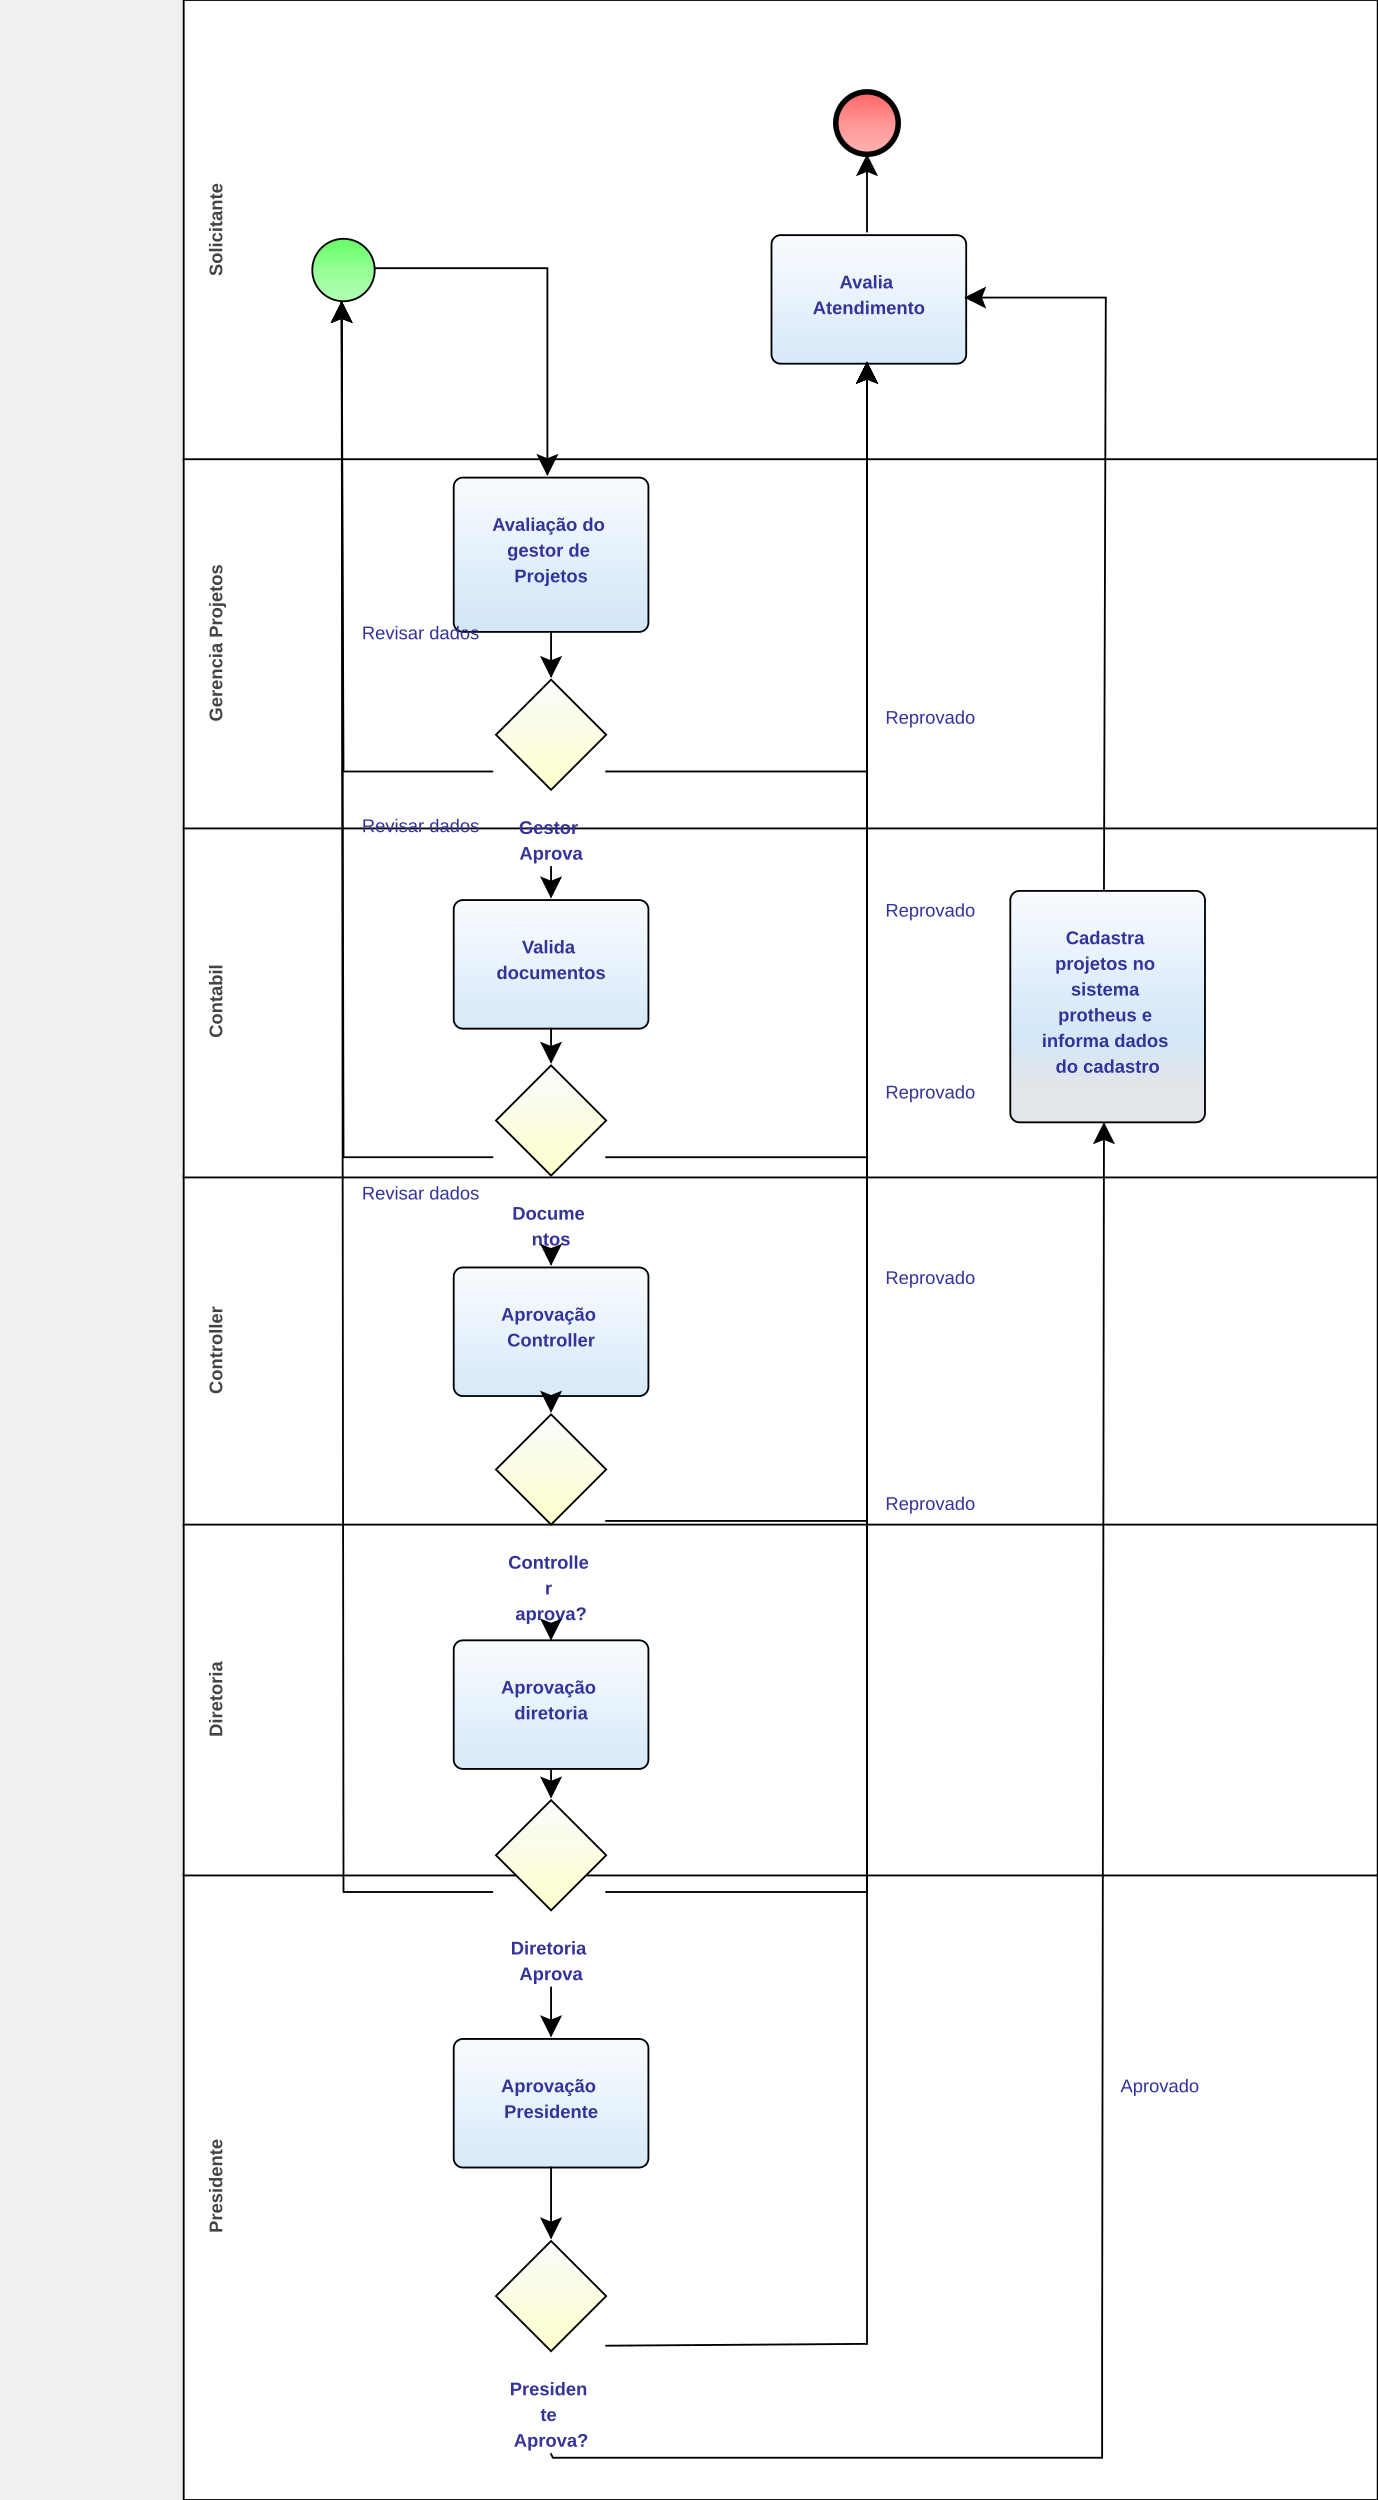
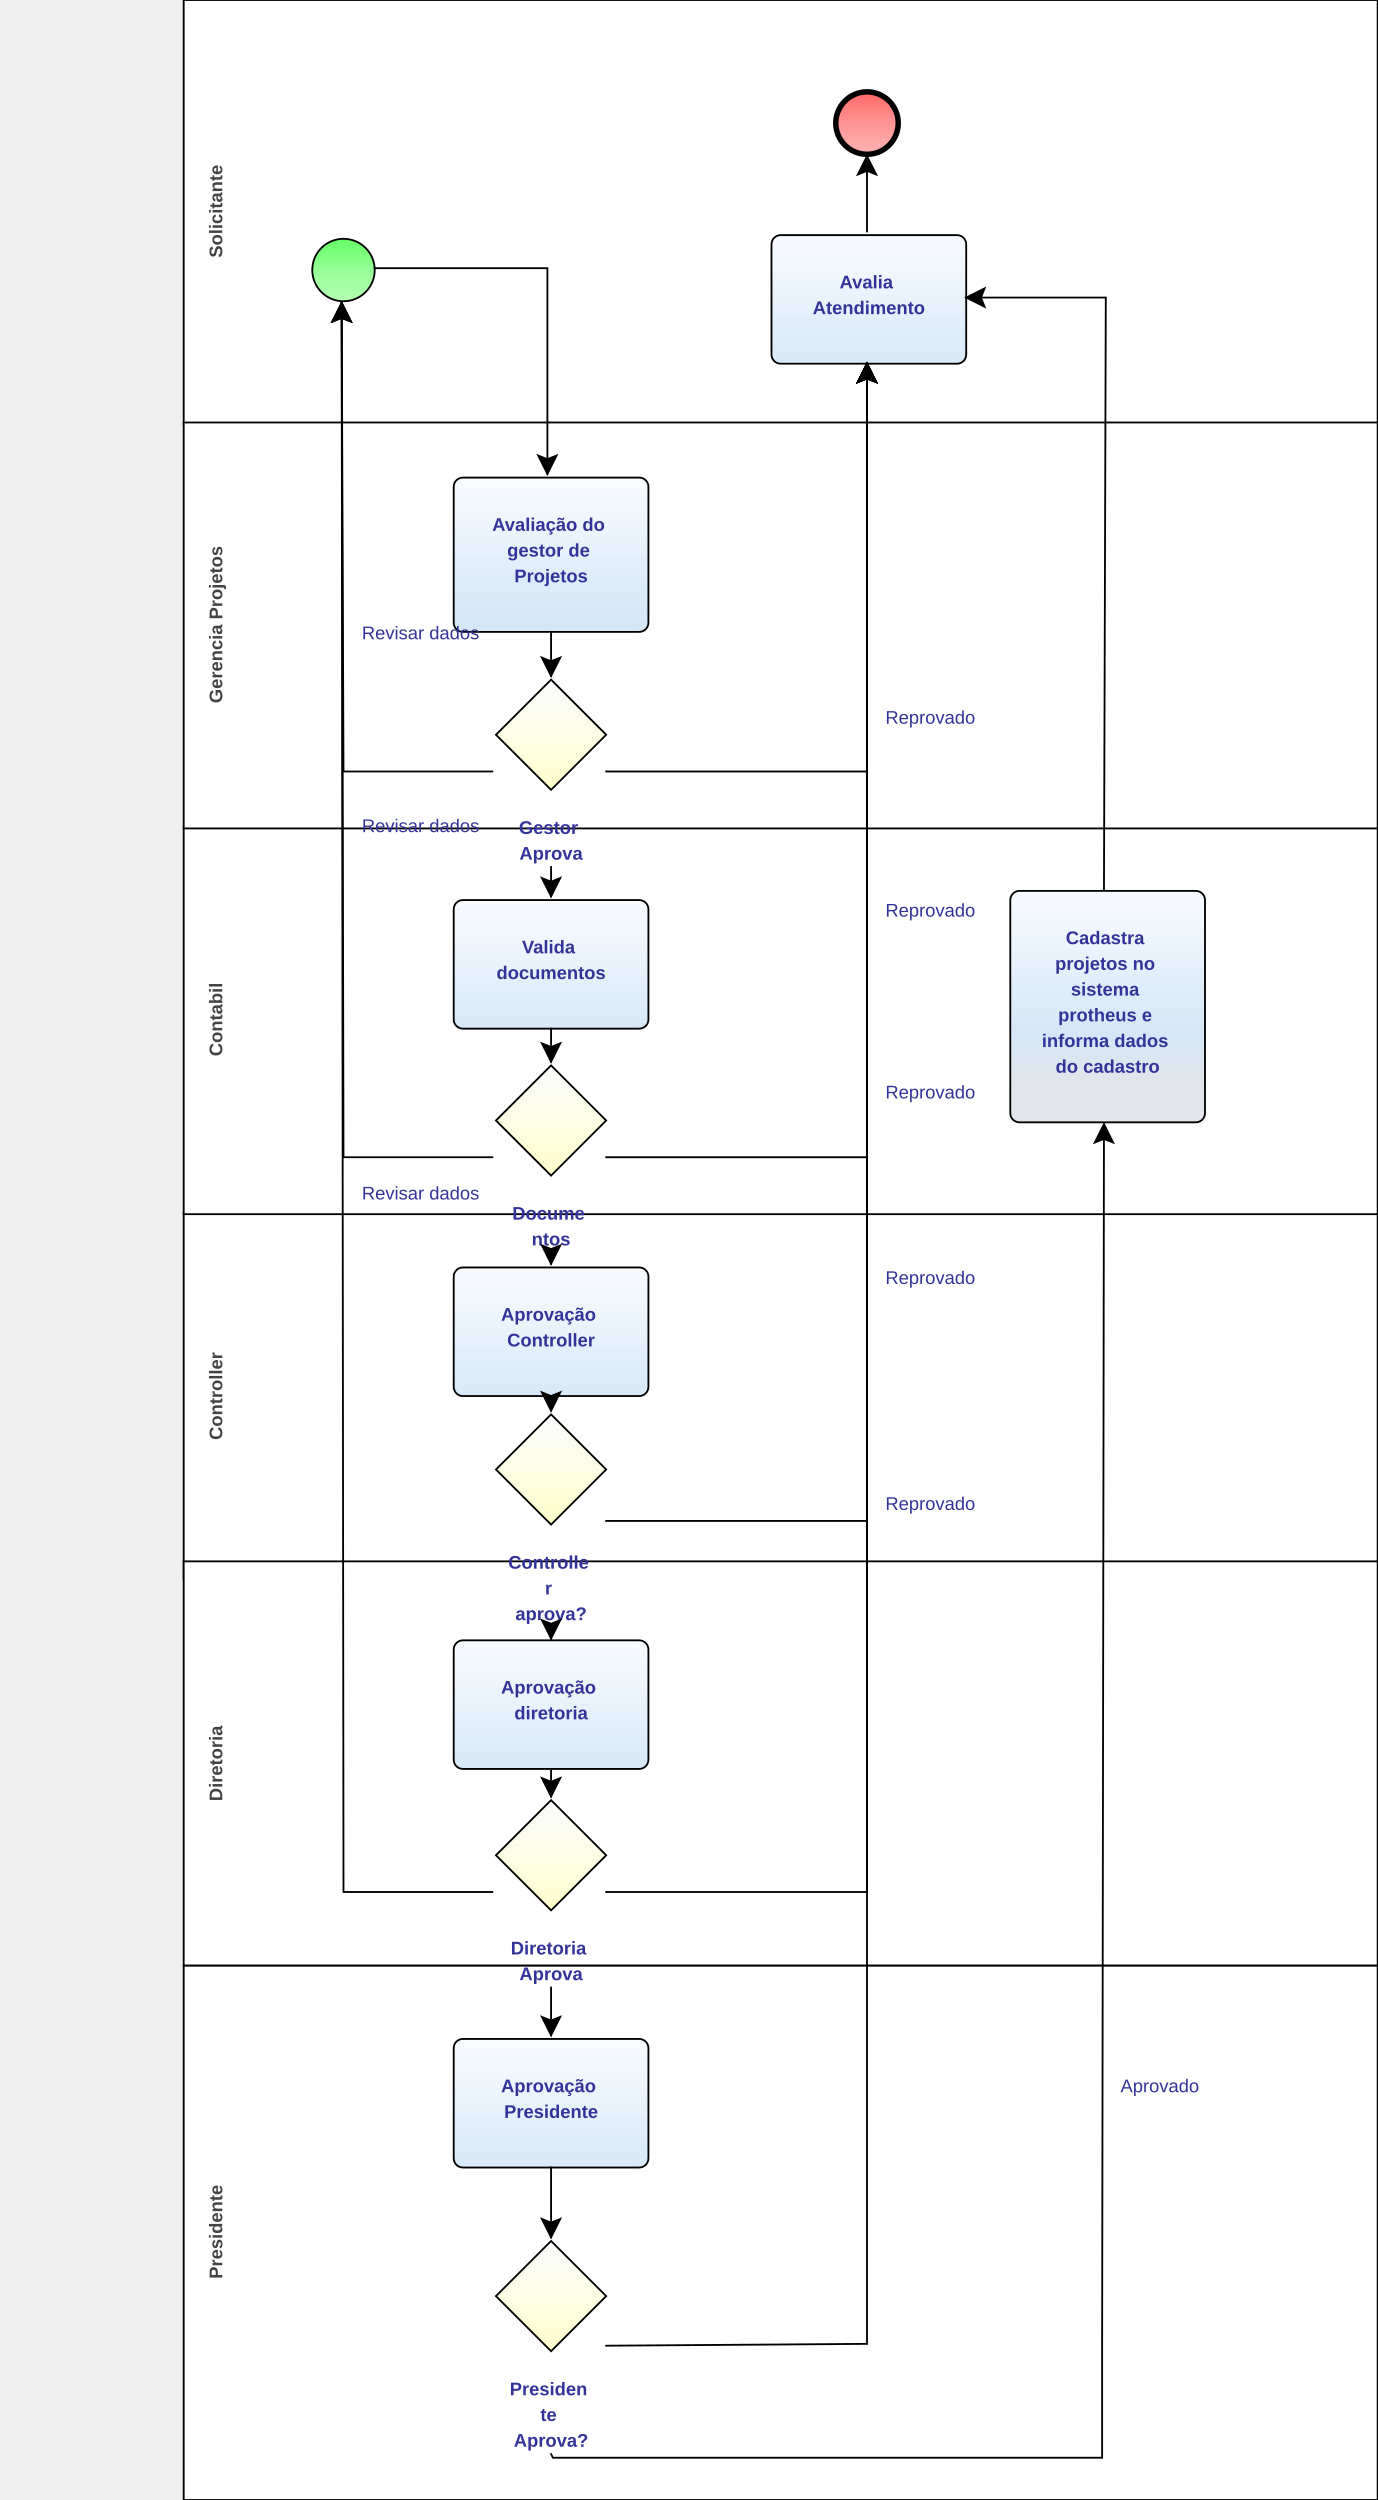
<svg xmlns="http://www.w3.org/2000/svg" xmlns:xlink="http://www.w3.org/1999/xlink" style="stroke-dasharray:none; shape-rendering:auto; font-family:'Arial'; text-rendering:auto; fill-opacity:1; color-interpolation:auto; color-rendering:auto; font-size:12; fill:black; stroke:black; image-rendering:auto; stroke-miterlimit:10; stroke-linecap:square; stroke-linejoin:miter; font-style:normal; stroke-width:1; stroke-dashoffset:0; font-weight:normal; stroke-opacity:1;" contentScriptType="text/ecmascript" preserveAspectRatio="xMidYMid meet" zoomAndPan="magnify" version="1.0" contentStyleType="text/css" xml:xlink="http://www.w3.org/1999/xlink" width="750" height="1361">
-   <rect x="100" y="1020" width="650" height="341" ry="0" rx="0" style="stroke:#000000; fill:#FFFFFF" />
+   <rect x="100" y="1070" width="650" height="291" ry="0" rx="0" style="stroke:#000000; fill:#FFFFFF" />
  <g componentSequence="6">
-     <text x="-1190" y="107" transform="rotate(270)" text-anchor="middle" style="font-weight:bold;font-size:10px;stroke:none; fill:#434343">
-       <tspan dy="14" x="-1190">Presidente</tspan>
-     </text>
-   </g>
-   <rect x="100" y="0" width="650" height="251" ry="0" rx="0" style="stroke:#000000; fill:#FFFFFF" />
+     <text x="-1215" y="107" transform="rotate(270)" text-anchor="middle" style="font-weight:bold;font-size:10px;stroke:none; fill:#434343">
+       <tspan dy="14" x="-1215">Presidente</tspan>
+     </text>
+   </g>
+   <rect x="100" y="0" width="650" height="231" ry="0" rx="0" style="stroke:#000000; fill:#FFFFFF" />
  <g componentSequence="5">
-     <text x="-125" y="107" transform="rotate(270)" text-anchor="middle" style="font-weight:bold;font-size:10px;stroke:none; fill:#434343">
-       <tspan dy="14" x="-125">Solicitante</tspan>
-     </text>
-   </g>
-   <rect x="100" y="640" width="650" height="191" ry="0" rx="0" style="stroke:#000000; fill:#FFFFFF" />
+     <text x="-115" y="107" transform="rotate(270)" text-anchor="middle" style="font-weight:bold;font-size:10px;stroke:none; fill:#434343">
+       <tspan dy="14" x="-115">Solicitante</tspan>
+     </text>
+   </g>
+   <rect x="100" y="660" width="650" height="200" ry="0" rx="0" style="stroke:#000000; fill:#FFFFFF" />
  <g componentSequence="4">
-     <text x="-735" y="107" transform="rotate(270)" text-anchor="middle" style="font-weight:bold;font-size:10px;stroke:none; fill:#434343">
-       <tspan dy="14" x="-735">Controller</tspan>
-     </text>
-   </g>
-   <rect x="100" y="450" width="650" height="191" ry="0" rx="0" style="stroke:#000000; fill:#FFFFFF" />
+     <text x="-760" y="107" transform="rotate(270)" text-anchor="middle" style="font-weight:bold;font-size:10px;stroke:none; fill:#434343">
+       <tspan dy="14" x="-760">Controller</tspan>
+     </text>
+   </g>
+   <rect x="100" y="450" width="650" height="211" ry="0" rx="0" style="stroke:#000000; fill:#FFFFFF" />
  <g componentSequence="3">
-     <text x="-545" y="107" transform="rotate(270)" text-anchor="middle" style="font-weight:bold;font-size:10px;stroke:none; fill:#434343">
-       <tspan dy="14" x="-545">Contabil</tspan>
-     </text>
-   </g>
-   <rect x="100" y="250" width="650" height="201" ry="0" rx="0" style="stroke:#000000; fill:#FFFFFF" />
+     <text x="-555" y="107" transform="rotate(270)" text-anchor="middle" style="font-weight:bold;font-size:10px;stroke:none; fill:#434343">
+       <tspan dy="14" x="-555">Contabil</tspan>
+     </text>
+   </g>
+   <rect x="100" y="230" width="650" height="221" ry="0" rx="0" style="stroke:#000000; fill:#FFFFFF" />
  <g componentSequence="2">
-     <text x="-350" y="107" transform="rotate(270)" text-anchor="middle" style="font-weight:bold;font-size:10px;stroke:none; fill:#434343">
-       <tspan dy="14" x="-350">Gerencia Projetos</tspan>
-     </text>
-   </g>
-   <rect x="100" y="830" width="650" height="191" ry="0" rx="0" style="stroke:#000000; fill:#FFFFFF" />
+     <text x="-340" y="107" transform="rotate(270)" text-anchor="middle" style="font-weight:bold;font-size:10px;stroke:none; fill:#434343">
+       <tspan dy="14" x="-340">Gerencia Projetos</tspan>
+     </text>
+   </g>
+   <rect x="100" y="850" width="650" height="220" ry="0" rx="0" style="stroke:#000000; fill:#FFFFFF" />
  <g componentSequence="1">
-     <text x="-925" y="107" transform="rotate(270)" text-anchor="middle" style="font-weight:bold;font-size:10px;stroke:none; fill:#434343">
-       <tspan dy="14" x="-925">Diretoria</tspan>
+     <text x="-960" y="107" transform="rotate(270)" text-anchor="middle" style="font-weight:bold;font-size:10px;stroke:none; fill:#434343">
+       <tspan dy="14" x="-960">Diretoria</tspan>
    </text>
  </g>
  <g sequence="7">
-     <ellipse cx="187" cy="147" rx="17" ry="17" stroke-width="1" style="fill:url(#linearGradient66FF6696FF96B6FFB6_1629487915);" stroke="336633" />
+     <ellipse cx="187" cy="147" rx="17" ry="17" stroke-width="1" style="fill:url(#linearGradient66FF6696FF96B6FFB6_957385208);" stroke="336633" />
  </g>
  <g sequence="8">
-     <rect x="247" y="260" width="106" height="84" ry="5" rx="5" style="fill:url(#linearGradientF8FBFEEDF5FCDEEDFAD4E7F8E2E5E9_1877471615);" stroke="191970" />
+     <rect x="247" y="260" width="106" height="84" ry="5" rx="5" style="fill:url(#linearGradientF8FBFEEDF5FCDEEDFAD4E7F8E2E5E9_936861866);" stroke="191970" />
  </g>
  <g componentSequence="8">
    <text x="300" y="275" text-anchor="middle" style="font-weight:bold;font-size:10px;stroke:none; fill:#333399">
      <tspan dy="14" x="300">Avaliação do</tspan>
      <tspan dy="14" x="300">gestor de</tspan>
      <tspan dy="14" x="300">Projetos</tspan>
    </text>
  </g>
  <g sequence="10">
-     <polygon points=" 270 400 300 370 330 400 300 430 270 400" style="fill:url(#linearGradientFAFBFCFFFFCC_1809344603);" stroke="000000" />
+     <polygon points=" 270 400 300 370 330 400 300 430 270 400" style="fill:url(#linearGradientFAFBFCFFFFCC_870900360);" stroke="000000" />
  </g>
  <g componentSequence="10">
    <text x="300" y="440" text-anchor="middle" style="font-weight:bold;font-size:10px;stroke:none; fill:#333399">
      <tspan dy="14" x="300">Gestor</tspan>
      <tspan dy="14" x="300">Aprova</tspan>
    </text>
  </g>
  <g sequence="12">
-     <rect x="247" y="490" width="106" height="70" ry="5" rx="5" style="fill:url(#linearGradientF8FBFEEDF5FCDEEDFAD4E7F8E2E5E9_786103108);" stroke="191970" />
+     <rect x="247" y="490" width="106" height="70" ry="5" rx="5" style="fill:url(#linearGradientF8FBFEEDF5FCDEEDFAD4E7F8E2E5E9_1995074193);" stroke="191970" />
  </g>
  <g componentSequence="12">
    <text x="300" y="505" text-anchor="middle" style="font-weight:bold;font-size:10px;stroke:none; fill:#333399">
      <tspan dy="14" x="300">Valida</tspan>
      <tspan dy="14" x="300">documentos</tspan>
    </text>
  </g>
  <g sequence="14">
-     <polygon points=" 270 610 300 580 330 610 300 640 270 610" style="fill:url(#linearGradientFAFBFCFFFFCC_1333955823);" stroke="000000" />
+     <polygon points=" 270 610 300 580 330 610 300 640 270 610" style="fill:url(#linearGradientFAFBFCFFFFCC_1267233533);" stroke="000000" />
  </g>
  <g componentSequence="14">
    <text x="300" y="650" text-anchor="middle" style="font-weight:bold;font-size:10px;stroke:none; fill:#333399">
      <tspan dy="14" x="300">Docume</tspan>
      <tspan dy="14" x="300">ntos</tspan>
    </text>
  </g>
  <g sequence="18">
-     <rect x="247" y="690" width="106" height="70" ry="5" rx="5" style="fill:url(#linearGradientF8FBFEEDF5FCDEEDFAD4E7F8E2E5E9_524218473);" stroke="191970" />
+     <rect x="247" y="690" width="106" height="70" ry="5" rx="5" style="fill:url(#linearGradientF8FBFEEDF5FCDEEDFAD4E7F8E2E5E9_1205246230);" stroke="191970" />
  </g>
  <g componentSequence="18">
    <text x="300" y="705" text-anchor="middle" style="font-weight:bold;font-size:10px;stroke:none; fill:#333399">
      <tspan dy="14" x="300">Aprovação</tspan>
      <tspan dy="14" x="300">Controller</tspan>
    </text>
  </g>
  <g sequence="20">
-     <polygon points=" 270 800 300 770 330 800 300 830 270 800" style="fill:url(#linearGradientFAFBFCFFFFCC_931977573);" stroke="000000" />
+     <polygon points=" 270 800 300 770 330 800 300 830 270 800" style="fill:url(#linearGradientFAFBFCFFFFCC_861855686);" stroke="000000" />
  </g>
  <g componentSequence="20">
    <text x="300" y="840" text-anchor="middle" style="font-weight:bold;font-size:10px;stroke:none; fill:#333399">
      <tspan dy="14" x="300">Controlle</tspan>
      <tspan dy="14" x="300">r</tspan>
      <tspan dy="14" x="300">aprova?</tspan>
    </text>
  </g>
  <g sequence="22">
-     <rect x="247" y="893" width="106" height="70" ry="5" rx="5" style="fill:url(#linearGradientF8FBFEEDF5FCDEEDFAD4E7F8E2E5E9_1324680203);" stroke="191970" />
+     <rect x="247" y="893" width="106" height="70" ry="5" rx="5" style="fill:url(#linearGradientF8FBFEEDF5FCDEEDFAD4E7F8E2E5E9_382047710);" stroke="191970" />
  </g>
  <g componentSequence="22">
    <text x="300" y="908" text-anchor="middle" style="font-weight:bold;font-size:10px;stroke:none; fill:#333399">
      <tspan dy="14" x="300">Aprovação</tspan>
      <tspan dy="14" x="300">diretoria</tspan>
    </text>
  </g>
  <g sequence="24">
-     <polygon points=" 270 1010 300 980 330 1010 300 1040 270 1010" style="fill:url(#linearGradientFAFBFCFFFFCC_365632718);" stroke="000000" />
+     <polygon points=" 270 1010 300 980 330 1010 300 1040 270 1010" style="fill:url(#linearGradientFAFBFCFFFFCC_517079649);" stroke="000000" />
  </g>
  <g componentSequence="24">
    <text x="300" y="1050" text-anchor="middle" style="font-weight:bold;font-size:10px;stroke:none; fill:#333399">
      <tspan dy="14" x="300">Diretoria</tspan>
      <tspan dy="14" x="300">Aprova</tspan>
    </text>
  </g>
  <g sequence="26">
-     <rect x="247" y="1110" width="106" height="70" ry="5" rx="5" style="fill:url(#linearGradientF8FBFEEDF5FCDEEDFAD4E7F8E2E5E9_2107509670);" stroke="191970" />
+     <rect x="247" y="1110" width="106" height="70" ry="5" rx="5" style="fill:url(#linearGradientF8FBFEEDF5FCDEEDFAD4E7F8E2E5E9_1841243780);" stroke="191970" />
  </g>
  <g componentSequence="26">
    <text x="300" y="1125" text-anchor="middle" style="font-weight:bold;font-size:10px;stroke:none; fill:#333399">
      <tspan dy="14" x="300">Aprovação</tspan>
      <tspan dy="14" x="300">Presidente</tspan>
    </text>
  </g>
  <g sequence="28">
-     <polygon points=" 270 1250 300 1220 330 1250 300 1280 270 1250" style="fill:url(#linearGradientFAFBFCFFFFCC_747156097);" stroke="000000" />
+     <polygon points=" 270 1250 300 1220 330 1250 300 1280 270 1250" style="fill:url(#linearGradientFAFBFCFFFFCC_677016602);" stroke="000000" />
  </g>
  <g componentSequence="28">
    <text x="300" y="1290" text-anchor="middle" style="font-weight:bold;font-size:10px;stroke:none; fill:#333399">
      <tspan dy="14" x="300">Presiden</tspan>
      <tspan dy="14" x="300">te</tspan>
      <tspan dy="14" x="300">Aprova?</tspan>
    </text>
  </g>
  <g sequence="30">
-     <rect x="420" y="128" width="106" height="70" ry="5" rx="5" style="fill:url(#linearGradientF8FBFEEDF5FCDEEDFAD4E7F8E2E5E9_1253785159);" stroke="191970" />
+     <rect x="420" y="128" width="106" height="70" ry="5" rx="5" style="fill:url(#linearGradientF8FBFEEDF5FCDEEDFAD4E7F8E2E5E9_311127978);" stroke="191970" />
  </g>
  <g componentSequence="30">
    <text x="473" y="143" text-anchor="middle" style="font-weight:bold;font-size:10px;stroke:none; fill:#333399">
      <tspan dy="14" x="473">Avalia</tspan>
      <tspan dy="14" x="473">Atendimento</tspan>
    </text>
  </g>
  <g sequence="31">
-     <ellipse cx="472" cy="67" rx="17" ry="17" stroke-width="3" style="fill:url(#linearGradientFF6666FF9696FFB6B6_123430578);" stroke="993333" />
+     <ellipse cx="472" cy="67" rx="17" ry="17" stroke-width="3" style="fill:url(#linearGradientFF6666FF9696FFB6B6_474261136);" stroke="993333" />
  </g>
  <g sequence="38">
-     <rect x="550" y="485" width="106" height="126" ry="5" rx="5" style="fill:url(#linearGradientF8FBFEEDF5FCDEEDFAD4E7F8E2E5E9_169189060);" stroke="191970" />
+     <rect x="550" y="485" width="106" height="126" ry="5" rx="5" style="fill:url(#linearGradientF8FBFEEDF5FCDEEDFAD4E7F8E2E5E9_148580506);" stroke="191970" />
  </g>
  <g componentSequence="38">
    <text x="603" y="500" text-anchor="middle" style="font-weight:bold;font-size:10px;stroke:none; fill:#333399">
      <tspan dy="14" x="603">Cadastra</tspan>
      <tspan dy="14" x="603">projetos no</tspan>
      <tspan dy="14" x="603">sistema</tspan>
      <tspan dy="14" x="603">protheus e</tspan>
      <tspan dy="14" x="603">informa dados</tspan>
      <tspan dy="14" x="603">do cadastro</tspan>
    </text>
  </g>
  <g componentSequence="9">
    <text x="308" y="156" style="font-size:10px;font-weight:none;stroke:none; fill:#333399" text-anchor="left" />
  </g>
  <g componentSequence="11">
    <text x="310" y="357" style="font-size:10px;font-weight:none;stroke:none; fill:#333399" text-anchor="left" />
  </g>
  <g componentSequence="13">
    <text x="310" y="481" style="font-size:10px;font-weight:none;stroke:none; fill:#333399" text-anchor="left" />
  </g>
  <g componentSequence="15">
    <text x="310" y="570" style="font-size:10px;font-weight:none;stroke:none; fill:#333399" text-anchor="left" />
  </g>
  <g componentSequence="16">
    <text x="197" y="334" style="font-size:10px;font-weight:none;stroke:none; fill:#333399" text-anchor="left">
      <tspan dy="14" x="197">Revisar dados</tspan>
    </text>
  </g>
  <g componentSequence="17">
    <text x="197" y="439" style="font-size:10px;font-weight:none;stroke:none; fill:#333399" text-anchor="left">
      <tspan dy="14" x="197">Revisar dados</tspan>
    </text>
  </g>
  <g componentSequence="19">
    <text x="310" y="686" style="font-size:10px;font-weight:none;stroke:none; fill:#333399" text-anchor="left" />
  </g>
  <g componentSequence="21">
    <text x="310" y="765" style="font-size:10px;font-weight:none;stroke:none; fill:#333399" text-anchor="left" />
  </g>
  <g componentSequence="23">
    <text x="310" y="889" style="font-size:10px;font-weight:none;stroke:none; fill:#333399" text-anchor="left" />
  </g>
  <g componentSequence="25">
    <text x="310" y="971" style="font-size:10px;font-weight:none;stroke:none; fill:#333399" text-anchor="left" />
  </g>
  <g componentSequence="27">
    <text x="310" y="1096" style="font-size:10px;font-weight:none;stroke:none; fill:#333399" text-anchor="left" />
  </g>
  <g componentSequence="29">
    <text x="310" y="1200" style="font-size:10px;font-weight:none;stroke:none; fill:#333399" text-anchor="left" />
  </g>
  <g componentSequence="32">
    <text x="482" y="106" style="font-size:10px;font-weight:none;stroke:none; fill:#333399" text-anchor="left" />
  </g>
  <g componentSequence="33">
    <text x="482" y="380" style="font-size:10px;font-weight:none;stroke:none; fill:#333399" text-anchor="left">
      <tspan dy="14" x="482">Reprovado</tspan>
    </text>
  </g>
  <g componentSequence="34">
    <text x="482" y="485" style="font-size:10px;font-weight:none;stroke:none; fill:#333399" text-anchor="left">
      <tspan dy="14" x="482">Reprovado</tspan>
    </text>
  </g>
  <g componentSequence="35">
    <text x="482" y="584" style="font-size:10px;font-weight:none;stroke:none; fill:#333399" text-anchor="left">
      <tspan dy="14" x="482">Reprovado</tspan>
    </text>
  </g>
  <g componentSequence="36">
    <text x="482" y="685" style="font-size:10px;font-weight:none;stroke:none; fill:#333399" text-anchor="left">
      <tspan dy="14" x="482">Reprovado</tspan>
    </text>
  </g>
  <g componentSequence="37">
    <text x="482" y="808" style="font-size:10px;font-weight:none;stroke:none; fill:#333399" text-anchor="left">
      <tspan dy="14" x="482">Reprovado</tspan>
    </text>
  </g>
  <g componentSequence="39">
    <text x="610" y="1125" style="font-size:10px;font-weight:none;stroke:none; fill:#333399" text-anchor="left">
      <tspan dy="14" x="610">Aprovado</tspan>
    </text>
  </g>
  <g componentSequence="40">
    <text x="612" y="285" style="font-size:10px;font-weight:none;stroke:none; fill:#333399" text-anchor="left" />
  </g>
  <g componentSequence="41">
    <text x="197" y="639" style="font-size:10px;font-weight:none;stroke:none; fill:#333399" text-anchor="left">
      <tspan dy="14" x="197">Revisar dados</tspan>
    </text>
  </g>
  <path style="fill:none; stroke:#000000;stroke-width:1" d="M204.0 146.0 L298.0 146.0 L298.0 258.0" />
  <polygon style="fill:#000000; stroke:#000000;" points=" 303 248 298 258 293 248 298 250" />
  <path style="fill:none; stroke:#000000;stroke-width:1" d="M268.0 420.0 L187.0 420.0 L186.0 165.0" />
  <polygon style="fill:#000000; stroke:#000000;" points=" 181 175 186 165 191 175 186 173" />
  <path style="fill:none; stroke:#000000;stroke-width:1" d="M268.0 630.0 L187.0 630.0 L186.0 165.0" />
  <polygon style="fill:#000000; stroke:#000000;" points=" 181 175 186 165 191 175 186 173" />
  <path style="fill:none; stroke:#000000;stroke-width:1" d="M268.0 1030.0 L187.0 1030.0 L186.0 165.0" />
  <polygon style="fill:#000000; stroke:#000000;" points=" 181 175 186 165 191 175 186 173" />
-   <path style="fill:none; stroke:#000000;stroke-width:1" d="M300.0 344.0 L300.0 368.0" />
+   <path style="fill:none; stroke:#000000;stroke-width:1" d="M300.0 344.0 L300.0 351.0 L300.0 368.0" />
  <polygon style="fill:#000000; stroke:#000000;" points=" 305 358 300 368 295 358 300 360" />
  <path style="fill:none; stroke:#000000;stroke-width:1" d="M300.0 472.0 L300.0 488.0" />
  <polygon style="fill:#000000; stroke:#000000;" points=" 305 478 300 488 295 478 300 480" />
  <path style="fill:none; stroke:#000000;stroke-width:1" d="M330.0 420.0 L472.0 420.0 L472.0 198.0" />
  <polygon style="fill:#000000; stroke:#000000;" points=" 467 208 472 198 477 208 472 206" />
  <path style="fill:none; stroke:#000000;stroke-width:1" d="M300.0 560.0 L300.0 578.0" />
  <polygon style="fill:#000000; stroke:#000000;" points=" 305 568 300 578 295 568 300 570" />
  <path style="fill:none; stroke:#000000;stroke-width:1" d="M300.0 682.0 L300.0 688.0" />
  <polygon style="fill:#000000; stroke:#000000;" points=" 305 678 300 688 295 678 300 680" />
  <path style="fill:none; stroke:#000000;stroke-width:1" d="M330.0 630.0 L472.0 630.0 L472.0 198.0" />
  <polygon style="fill:#000000; stroke:#000000;" points=" 467 208 472 198 477 208 472 206" />
  <path style="fill:none; stroke:#000000;stroke-width:1" d="M300.0 760.0 L300.0 768.0" />
  <polygon style="fill:#000000; stroke:#000000;" points=" 305 758 300 768 295 758 300 760" />
  <path style="fill:none; stroke:#000000;stroke-width:1" d="M300.0 886.0 L300.0 892.0" />
  <polygon style="fill:#000000; stroke:#000000;" points=" 305 882 300 892 295 882 300 884" />
  <path style="fill:none; stroke:#000000;stroke-width:1" d="M330.0 828.0 L472.0 828.0 L472.0 198.0" />
  <polygon style="fill:#000000; stroke:#000000;" points=" 467 208 472 198 477 208 472 206" />
  <path style="fill:none; stroke:#000000;stroke-width:1" d="M300.0 964.0 L300.0 978.0" />
  <polygon style="fill:#000000; stroke:#000000;" points=" 305 968 300 978 295 968 300 970" />
  <path style="fill:none; stroke:#000000;stroke-width:1" d="M300.0 1082.0 L300.0 1108.0" />
  <polygon style="fill:#000000; stroke:#000000;" points=" 305 1098 300 1108 295 1098 300 1100" />
  <path style="fill:none; stroke:#000000;stroke-width:1" d="M330.0 1030.0 L472.0 1030.0 L472.0 198.0" />
  <polygon style="fill:#000000; stroke:#000000;" points=" 467 208 472 198 477 208 472 206" />
  <path style="fill:none; stroke:#000000;stroke-width:1" d="M300.0 1180.0 L300.0 1218.0" />
  <polygon style="fill:#000000; stroke:#000000;" points=" 305 1208 300 1218 295 1208 300 1210" />
  <path style="fill:none; stroke:#000000;stroke-width:1" d="M330.0 1277.0 L472.0 1276.0 L472.0 198.0" />
  <polygon style="fill:#000000; stroke:#000000;" points=" 467 208 472 198 477 208 472 206" />
  <path style="fill:none; stroke:#000000;stroke-width:1" d="M300.0 1336.0 L301.0 1338.0 L600.0 1338.0 L600.0 1276.0 L601.0 612.0" />
  <polygon style="fill:#000000; stroke:#000000;" points=" 596 622 601 612 606 622 601 620" />
  <path style="fill:none; stroke:#000000;stroke-width:1" d="M472.0 126.0 L472.0 85.0" />
  <polygon style="fill:#000000; stroke:#000000;" points=" 467 95 472 85 477 95 472 93" />
  <path style="fill:none; stroke:#000000;stroke-width:1" d="M601.0 484.0 L602.0 162.0 L526.0 162.0" />
  <polygon style="fill:#000000; stroke:#000000;" points=" 536 167 526 162 536 157 534 162" />
  <defs>
-     <linearGradient xlink:href="#linearGradient66FF6696FF96B6FFB6" id="linearGradient66FF6696FF96B6FFB6_1629487915" x1="0" y1="130.0" x2="0" y2="165.0" gradientUnits="userSpaceOnUse" xlink:type="simple" xlink:actuate="onLoad" xlink:show="other" />
+     <linearGradient xlink:href="#linearGradient66FF6696FF96B6FFB6" id="linearGradient66FF6696FF96B6FFB6_957385208" x1="0" y1="130.0" x2="0" y2="165.0" gradientUnits="userSpaceOnUse" xlink:type="simple" xlink:actuate="onLoad" xlink:show="other" />
    <linearGradient id="linearGradient66FF6696FF96B6FFB6">
      <stop style="stop-color:#66FF66;stop-opacity:1;" offset="0.0" id="stop66FF66" />
      <stop style="stop-color:#96FF96;stop-opacity:1;" offset="0.5" id="stop96FF96" />
      <stop style="stop-color:#B6FFB6;stop-opacity:1;" offset="1.0" id="stopB6FFB6" />
    </linearGradient>
-     <linearGradient xlink:href="#linearGradientF8FBFEEDF5FCDEEDFAD4E7F8E2E5E9" id="linearGradientF8FBFEEDF5FCDEEDFAD4E7F8E2E5E9_1877471615" x1="0" y1="260.0" x2="0" y2="366.0" gradientUnits="userSpaceOnUse" xlink:type="simple" xlink:actuate="onLoad" xlink:show="other" />
+     <linearGradient xlink:href="#linearGradientF8FBFEEDF5FCDEEDFAD4E7F8E2E5E9" id="linearGradientF8FBFEEDF5FCDEEDFAD4E7F8E2E5E9_936861866" x1="0" y1="260.0" x2="0" y2="366.0" gradientUnits="userSpaceOnUse" xlink:type="simple" xlink:actuate="onLoad" xlink:show="other" />
    <linearGradient id="linearGradientF8FBFEEDF5FCDEEDFAD4E7F8E2E5E9">
      <stop style="stop-color:#F8FBFE;stop-opacity:1;" offset="0.0" id="stopF8FBFE" />
      <stop style="stop-color:#EDF5FC;stop-opacity:1;" offset="0.25" id="stopEDF5FC" />
      <stop style="stop-color:#DEEDFA;stop-opacity:1;" offset="0.5" id="stopDEEDFA" />
      <stop style="stop-color:#D4E7F8;stop-opacity:1;" offset="0.75" id="stopD4E7F8" />
      <stop style="stop-color:#E2E5E9;stop-opacity:1;" offset="1.0" id="stopE2E5E9" />
    </linearGradient>
-     <linearGradient xlink:href="#linearGradientFAFBFCFFFFCC" id="linearGradientFAFBFCFFFFCC_1809344603" x1="0" y1="370.0" x2="0" y2="430.0" gradientUnits="userSpaceOnUse" xlink:type="simple" xlink:actuate="onLoad" xlink:show="other" />
+     <linearGradient xlink:href="#linearGradientFAFBFCFFFFCC" id="linearGradientFAFBFCFFFFCC_870900360" x1="0" y1="370.0" x2="0" y2="430.0" gradientUnits="userSpaceOnUse" xlink:type="simple" xlink:actuate="onLoad" xlink:show="other" />
    <linearGradient id="linearGradientFAFBFCFFFFCC">
      <stop style="stop-color:#FAFBFC;stop-opacity:1;" offset="0.0" id="stopFAFBFC" />
      <stop style="stop-color:#FFFFCC;stop-opacity:1;" offset="1.0" id="stopFFFFCC" />
    </linearGradient>
-     <linearGradient xlink:href="#linearGradientF8FBFEEDF5FCDEEDFAD4E7F8E2E5E9" id="linearGradientF8FBFEEDF5FCDEEDFAD4E7F8E2E5E9_786103108" x1="0" y1="490.0" x2="0" y2="596.0" gradientUnits="userSpaceOnUse" xlink:type="simple" xlink:actuate="onLoad" xlink:show="other" />
-     <linearGradient xlink:href="#linearGradientFAFBFCFFFFCC" id="linearGradientFAFBFCFFFFCC_1333955823" x1="0" y1="580.0" x2="0" y2="640.0" gradientUnits="userSpaceOnUse" xlink:type="simple" xlink:actuate="onLoad" xlink:show="other" />
-     <linearGradient xlink:href="#linearGradientF8FBFEEDF5FCDEEDFAD4E7F8E2E5E9" id="linearGradientF8FBFEEDF5FCDEEDFAD4E7F8E2E5E9_524218473" x1="0" y1="690.0" x2="0" y2="796.0" gradientUnits="userSpaceOnUse" xlink:type="simple" xlink:actuate="onLoad" xlink:show="other" />
-     <linearGradient xlink:href="#linearGradientFAFBFCFFFFCC" id="linearGradientFAFBFCFFFFCC_931977573" x1="0" y1="770.0" x2="0" y2="830.0" gradientUnits="userSpaceOnUse" xlink:type="simple" xlink:actuate="onLoad" xlink:show="other" />
-     <linearGradient xlink:href="#linearGradientF8FBFEEDF5FCDEEDFAD4E7F8E2E5E9" id="linearGradientF8FBFEEDF5FCDEEDFAD4E7F8E2E5E9_1324680203" x1="0" y1="893.0" x2="0" y2="999.0" gradientUnits="userSpaceOnUse" xlink:type="simple" xlink:actuate="onLoad" xlink:show="other" />
-     <linearGradient xlink:href="#linearGradientFAFBFCFFFFCC" id="linearGradientFAFBFCFFFFCC_365632718" x1="0" y1="980.0" x2="0" y2="1040.0" gradientUnits="userSpaceOnUse" xlink:type="simple" xlink:actuate="onLoad" xlink:show="other" />
-     <linearGradient xlink:href="#linearGradientF8FBFEEDF5FCDEEDFAD4E7F8E2E5E9" id="linearGradientF8FBFEEDF5FCDEEDFAD4E7F8E2E5E9_2107509670" x1="0" y1="1110.0" x2="0" y2="1216.0" gradientUnits="userSpaceOnUse" xlink:type="simple" xlink:actuate="onLoad" xlink:show="other" />
-     <linearGradient xlink:href="#linearGradientFAFBFCFFFFCC" id="linearGradientFAFBFCFFFFCC_747156097" x1="0" y1="1220.0" x2="0" y2="1280.0" gradientUnits="userSpaceOnUse" xlink:type="simple" xlink:actuate="onLoad" xlink:show="other" />
-     <linearGradient xlink:href="#linearGradientF8FBFEEDF5FCDEEDFAD4E7F8E2E5E9" id="linearGradientF8FBFEEDF5FCDEEDFAD4E7F8E2E5E9_1253785159" x1="0" y1="128.0" x2="0" y2="234.0" gradientUnits="userSpaceOnUse" xlink:type="simple" xlink:actuate="onLoad" xlink:show="other" />
-     <linearGradient xlink:href="#linearGradientFF6666FF9696FFB6B6" id="linearGradientFF6666FF9696FFB6B6_123430578" x1="0" y1="50.0" x2="0" y2="85.0" gradientUnits="userSpaceOnUse" xlink:type="simple" xlink:actuate="onLoad" xlink:show="other" />
+     <linearGradient xlink:href="#linearGradientF8FBFEEDF5FCDEEDFAD4E7F8E2E5E9" id="linearGradientF8FBFEEDF5FCDEEDFAD4E7F8E2E5E9_1995074193" x1="0" y1="490.0" x2="0" y2="596.0" gradientUnits="userSpaceOnUse" xlink:type="simple" xlink:actuate="onLoad" xlink:show="other" />
+     <linearGradient xlink:href="#linearGradientFAFBFCFFFFCC" id="linearGradientFAFBFCFFFFCC_1267233533" x1="0" y1="580.0" x2="0" y2="640.0" gradientUnits="userSpaceOnUse" xlink:type="simple" xlink:actuate="onLoad" xlink:show="other" />
+     <linearGradient xlink:href="#linearGradientF8FBFEEDF5FCDEEDFAD4E7F8E2E5E9" id="linearGradientF8FBFEEDF5FCDEEDFAD4E7F8E2E5E9_1205246230" x1="0" y1="690.0" x2="0" y2="796.0" gradientUnits="userSpaceOnUse" xlink:type="simple" xlink:actuate="onLoad" xlink:show="other" />
+     <linearGradient xlink:href="#linearGradientFAFBFCFFFFCC" id="linearGradientFAFBFCFFFFCC_861855686" x1="0" y1="770.0" x2="0" y2="830.0" gradientUnits="userSpaceOnUse" xlink:type="simple" xlink:actuate="onLoad" xlink:show="other" />
+     <linearGradient xlink:href="#linearGradientF8FBFEEDF5FCDEEDFAD4E7F8E2E5E9" id="linearGradientF8FBFEEDF5FCDEEDFAD4E7F8E2E5E9_382047710" x1="0" y1="893.0" x2="0" y2="999.0" gradientUnits="userSpaceOnUse" xlink:type="simple" xlink:actuate="onLoad" xlink:show="other" />
+     <linearGradient xlink:href="#linearGradientFAFBFCFFFFCC" id="linearGradientFAFBFCFFFFCC_517079649" x1="0" y1="980.0" x2="0" y2="1040.0" gradientUnits="userSpaceOnUse" xlink:type="simple" xlink:actuate="onLoad" xlink:show="other" />
+     <linearGradient xlink:href="#linearGradientF8FBFEEDF5FCDEEDFAD4E7F8E2E5E9" id="linearGradientF8FBFEEDF5FCDEEDFAD4E7F8E2E5E9_1841243780" x1="0" y1="1110.0" x2="0" y2="1216.0" gradientUnits="userSpaceOnUse" xlink:type="simple" xlink:actuate="onLoad" xlink:show="other" />
+     <linearGradient xlink:href="#linearGradientFAFBFCFFFFCC" id="linearGradientFAFBFCFFFFCC_677016602" x1="0" y1="1220.0" x2="0" y2="1280.0" gradientUnits="userSpaceOnUse" xlink:type="simple" xlink:actuate="onLoad" xlink:show="other" />
+     <linearGradient xlink:href="#linearGradientF8FBFEEDF5FCDEEDFAD4E7F8E2E5E9" id="linearGradientF8FBFEEDF5FCDEEDFAD4E7F8E2E5E9_311127978" x1="0" y1="128.0" x2="0" y2="234.0" gradientUnits="userSpaceOnUse" xlink:type="simple" xlink:actuate="onLoad" xlink:show="other" />
+     <linearGradient xlink:href="#linearGradientFF6666FF9696FFB6B6" id="linearGradientFF6666FF9696FFB6B6_474261136" x1="0" y1="50.0" x2="0" y2="85.0" gradientUnits="userSpaceOnUse" xlink:type="simple" xlink:actuate="onLoad" xlink:show="other" />
    <linearGradient id="linearGradientFF6666FF9696FFB6B6">
      <stop style="stop-color:#FF6666;stop-opacity:1;" offset="0.0" id="stopFF6666" />
      <stop style="stop-color:#FF9696;stop-opacity:1;" offset="0.5" id="stopFF9696" />
      <stop style="stop-color:#FFB6B6;stop-opacity:1;" offset="1.0" id="stopFFB6B6" />
    </linearGradient>
-     <linearGradient xlink:href="#linearGradientF8FBFEEDF5FCDEEDFAD4E7F8E2E5E9" id="linearGradientF8FBFEEDF5FCDEEDFAD4E7F8E2E5E9_169189060" x1="0" y1="485.0" x2="0" y2="591.0" gradientUnits="userSpaceOnUse" xlink:type="simple" xlink:actuate="onLoad" xlink:show="other" />
+     <linearGradient xlink:href="#linearGradientF8FBFEEDF5FCDEEDFAD4E7F8E2E5E9" id="linearGradientF8FBFEEDF5FCDEEDFAD4E7F8E2E5E9_148580506" x1="0" y1="485.0" x2="0" y2="591.0" gradientUnits="userSpaceOnUse" xlink:type="simple" xlink:actuate="onLoad" xlink:show="other" />
  </defs>
</svg>
